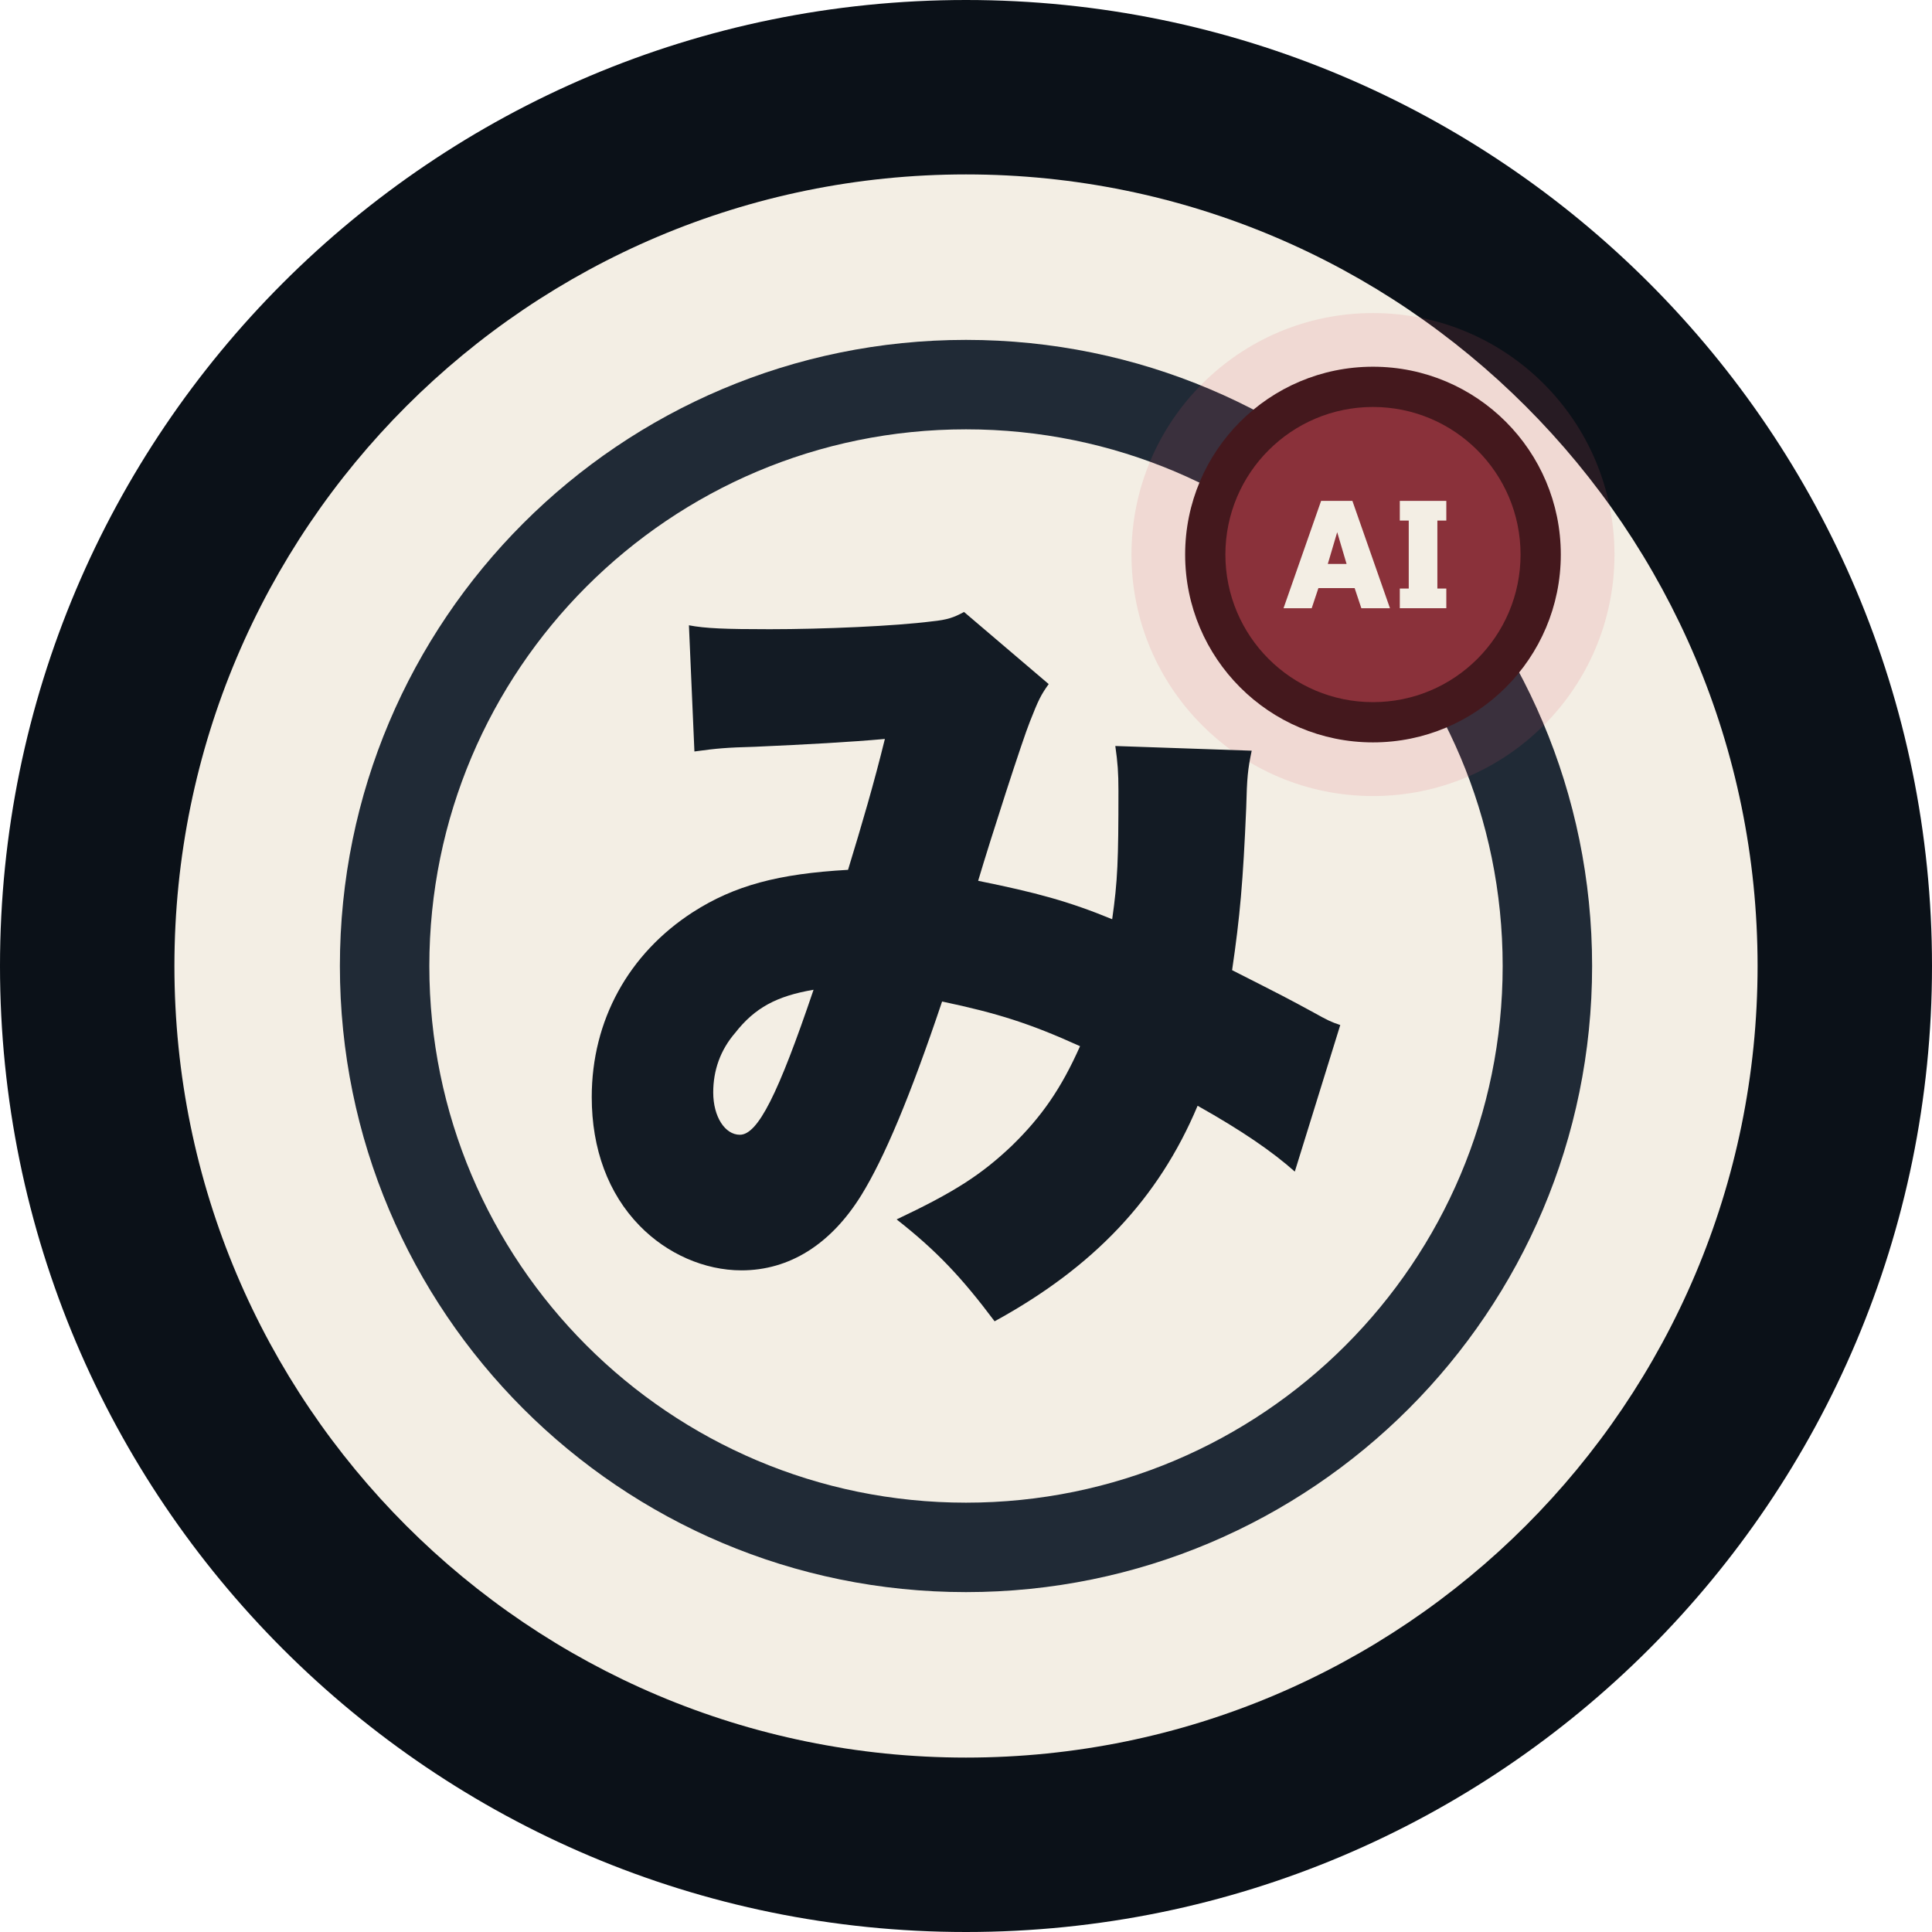
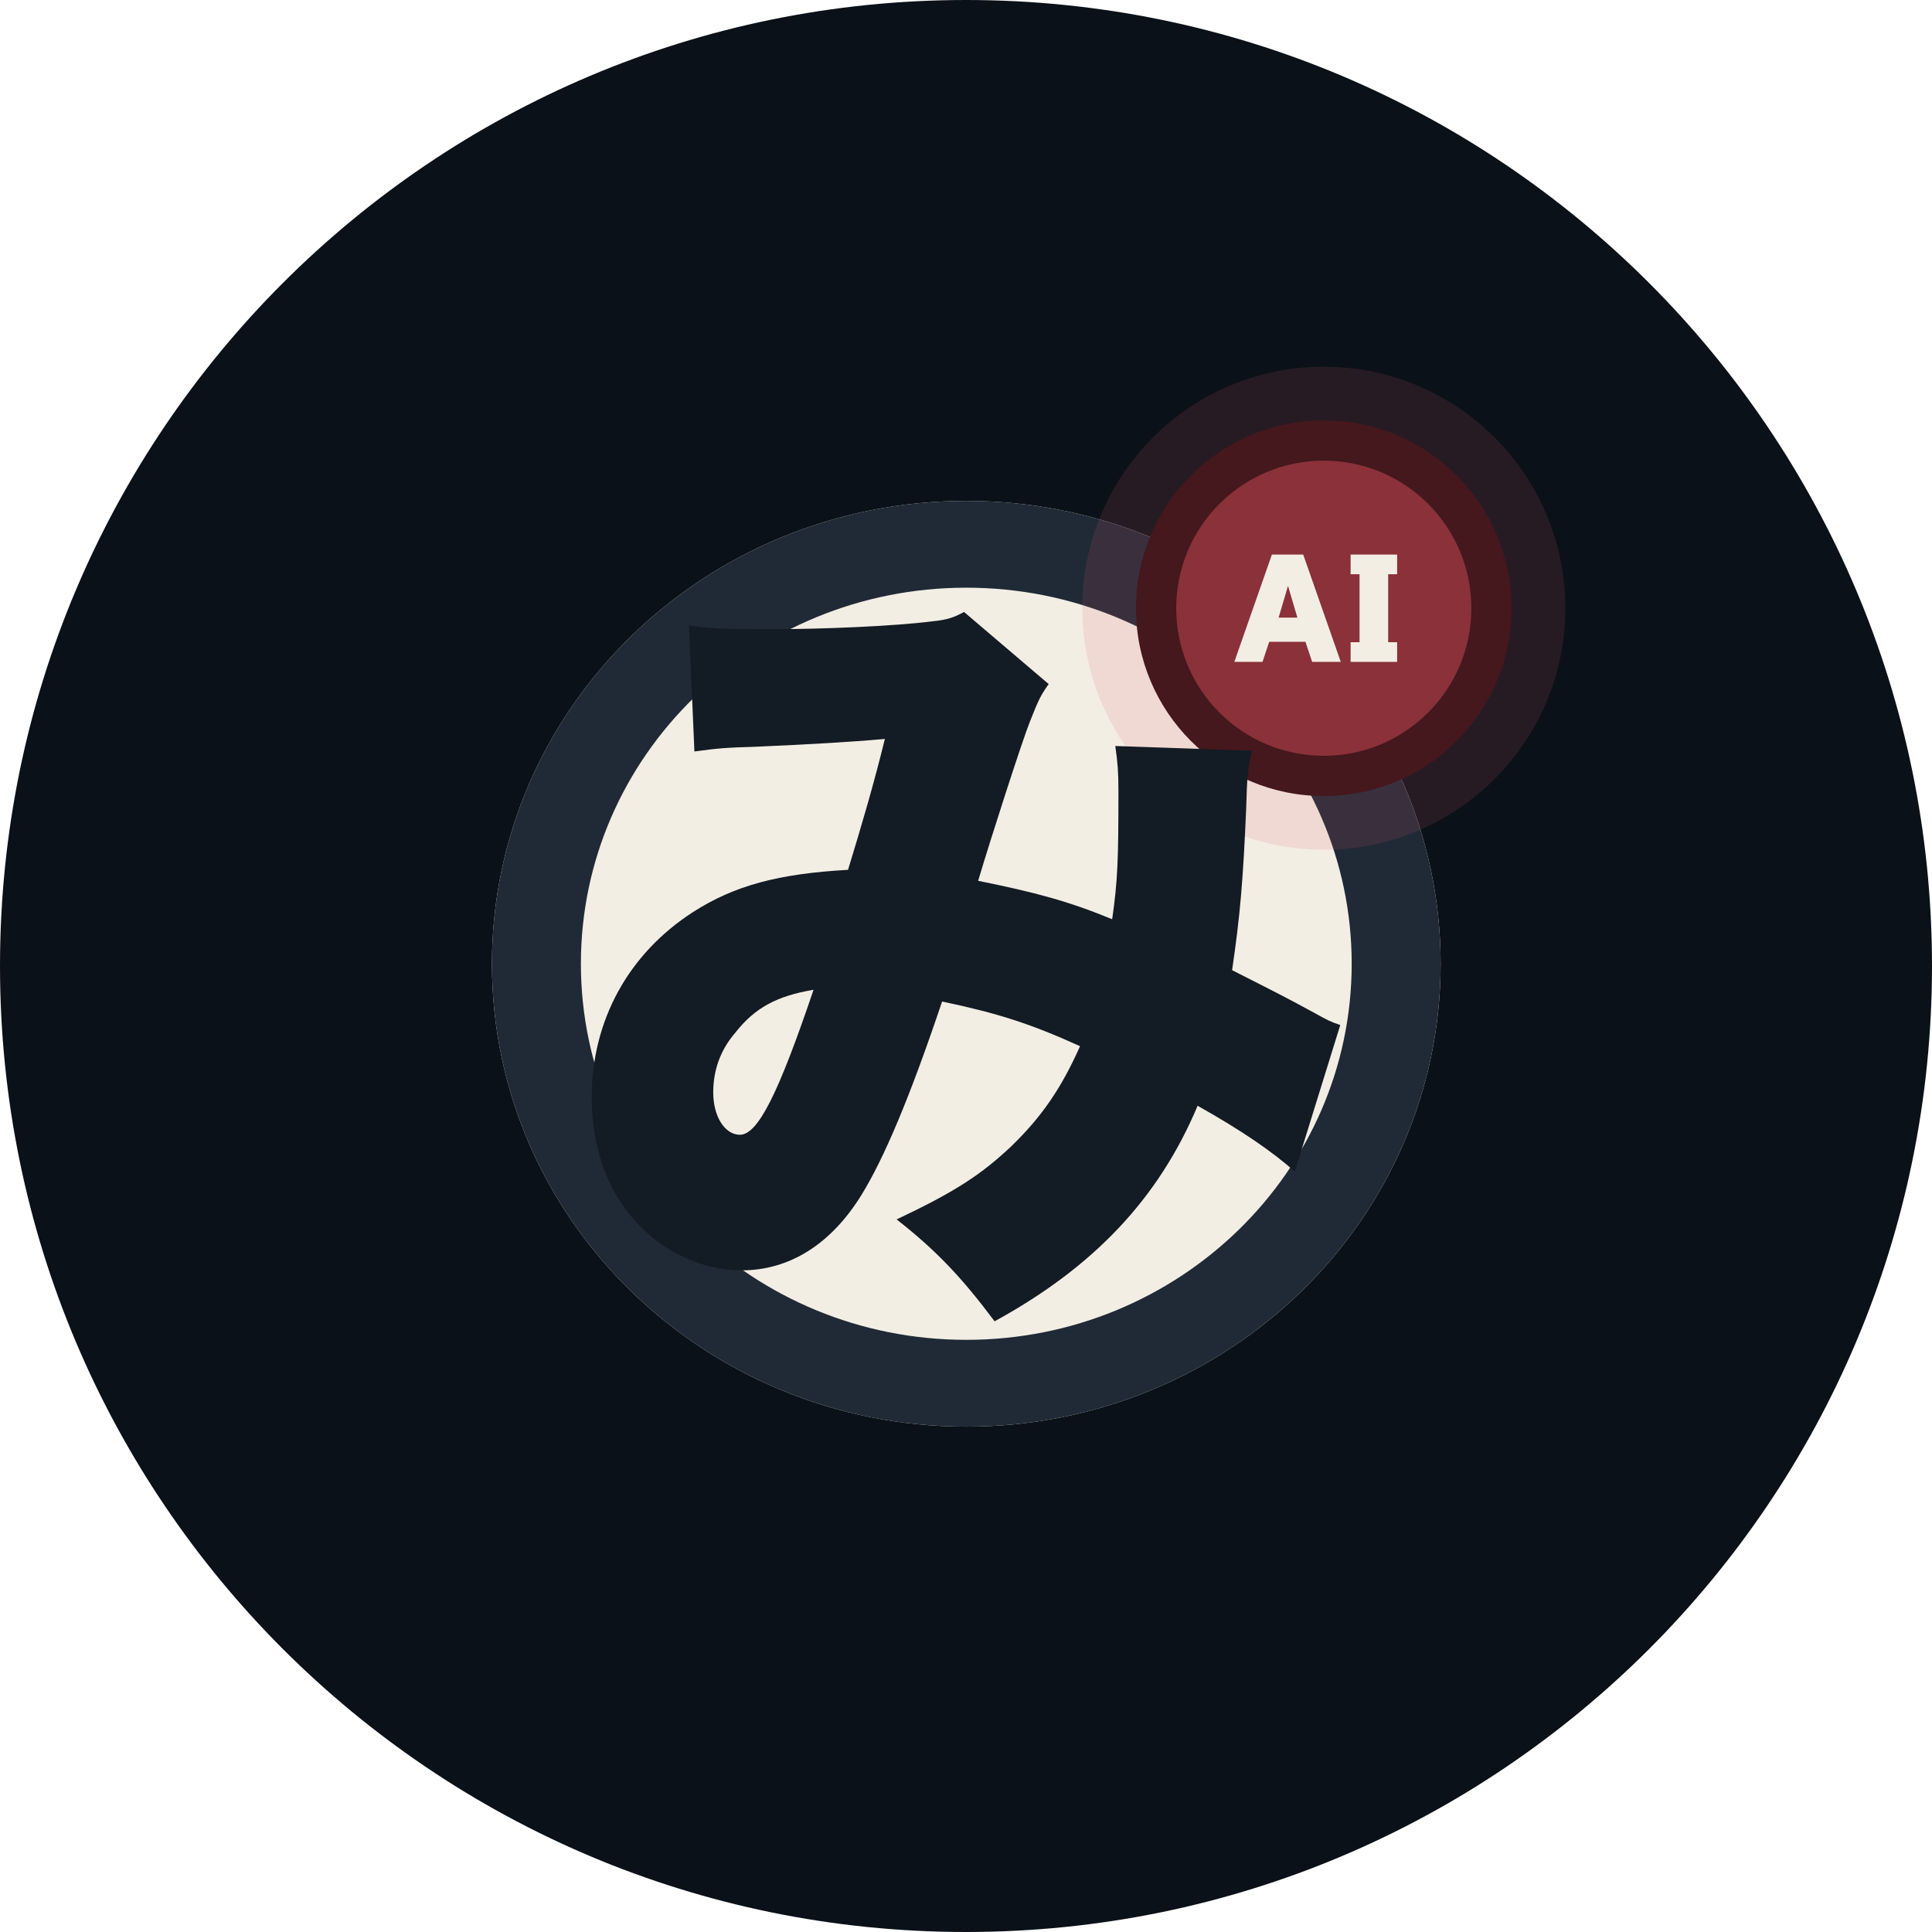
<svg xmlns="http://www.w3.org/2000/svg" width="512" height="512" fill="none" viewBox="0 0 432 432">
  <circle cx="216" cy="216" r="216" fill="#0B1118" />
-   <circle cx="216" cy="216" r="177" fill="#F3EEE4" />
-   <path fill="#202A36" fill-rule="evenodd" d="M216 336c66.27 0 120-53.73 120-120S282.27 96 216 96 96 149.73 96 216s53.73 120 120 120Zm0 20c77.32 0 140-62.68 140-140S293.32 76 216 76 76 138.68 76 216s62.68 140 140 140Z" clip-rule="evenodd" />
-   <circle cx="307" cy="124" r="54" fill="#D75A67" fill-opacity=".14" />
-   <circle cx="307" cy="124" r="42" fill="#44181D" />
-   <circle cx="307" cy="124" r="33" fill="#8A313A" />
+   <path fill="#F3EEE4" d="M322.13 215.5C322.13 272.66 274.64 319 216.07 319 157.49 319 110 272.66 110 215.5 110 158.34 157.49 112 216.07 112c58.57 0 106.06 46.34 106.06 103.5Z" />
+   <path fill="#202A36" fill-rule="evenodd" d="M216.07 299.59c47.59 0 86.17-37.65 86.17-84.09s-38.58-84.09-86.17-84.09c-47.6 0-86.18 37.65-86.18 84.09s38.58 84.09 86.18 84.09Zm0 19.41c58.57 0 106.06-46.34 106.06-103.5S274.64 112 216.07 112C157.49 112 110 158.34 110 215.5S157.49 319 216.07 319Z" clip-rule="evenodd" />
+   <circle cx="296" cy="136" r="54" fill="#D75A67" fill-opacity=".14" />
+   <circle cx="296" cy="136" r="42" fill="#44181D" />
+   <circle cx="296" cy="136" r="33" fill="#8A313A" />
  <path fill="#131B24" d="m155.273 168.033-1.227-28.215c3.68.7 8.063.875 18.052.875 12.092 0 28.041-.7 36.279-1.752 3.504-.35 4.907-.876 7.185-2.103l18.928 16.124c-1.753 2.453-2.279 3.505-4.207 8.412-1.576 3.856-8.762 26.113-11.567 35.577 12.97 2.63 20.155 4.557 29.97 8.588 1.226-8.588 1.401-13.144 1.401-28.742 0-4.03-.175-6.31-.7-9.99l30.495 1.051c-.877 4.207-1.052 5.959-1.227 12.794-.701 16.475-1.403 24.361-3.154 36.279 12.092 6.134 12.092 6.134 18.226 9.464 3.154 1.752 3.855 2.102 5.959 2.804l-10.165 32.773c-4.908-4.381-11.743-9.113-21.732-14.721-8.763 20.855-23.31 36.103-45.392 48.195-7.36-9.814-12.97-15.772-21.907-22.783 12.969-6.134 18.928-9.99 25.763-16.475 6.66-6.484 11.04-12.793 15.247-22.258-11.217-5.082-18.403-7.36-30.846-9.989-7.185 21.382-12.969 35.052-18.051 43.29-6.835 11.04-16.124 16.824-26.815 16.824-8.237 0-16.65-3.68-22.784-9.99-7.01-7.185-10.69-17.175-10.69-28.742 0-17.176 8.238-32.072 22.609-41.361 9.288-5.959 19.103-8.588 34.7-9.465 3.155-10.34 5.785-19.278 8.238-29.267-7.712.701-17.35 1.227-29.093 1.752-6.309.175-8.412.35-13.495 1.051zm26.64 53.279c-8.238 1.402-13.145 4.031-17.527 9.64-3.33 3.855-4.907 8.412-4.907 13.32 0 5.432 2.63 9.464 5.959 9.464 4.03 0 8.588-9.114 16.475-32.424z" />
-   <path fill="#F3EEE4" d="M287 136l8.4-24h7l8.4 24h-6.4l-1.5-4.5h-8.1l-1.5 4.5H287Zm9.9-9.9h4.2L299 119l-2.1 7.1Z" />
-   <path fill="#F3EEE4" d="M313 112h10.4v4.4h-2v15.2h2v4.4H313v-4.4h2v-15.2h-2V112Z" />
+   <g transform="translate(-11 12)">
+     <path fill="#F3EEE4" d="M287 136l8.4-24h7l8.4 24h-6.4l-1.5-4.5h-8.1l-1.5 4.5H287Zm9.9-9.9h4.2L299 119l-2.1 7.1Z" />
+     <path fill="#F3EEE4" d="M313 112h10.4v4.4h-2v15.2h2v4.4H313v-4.4h2v-15.2h-2V112Z" />
+   </g>
</svg>
